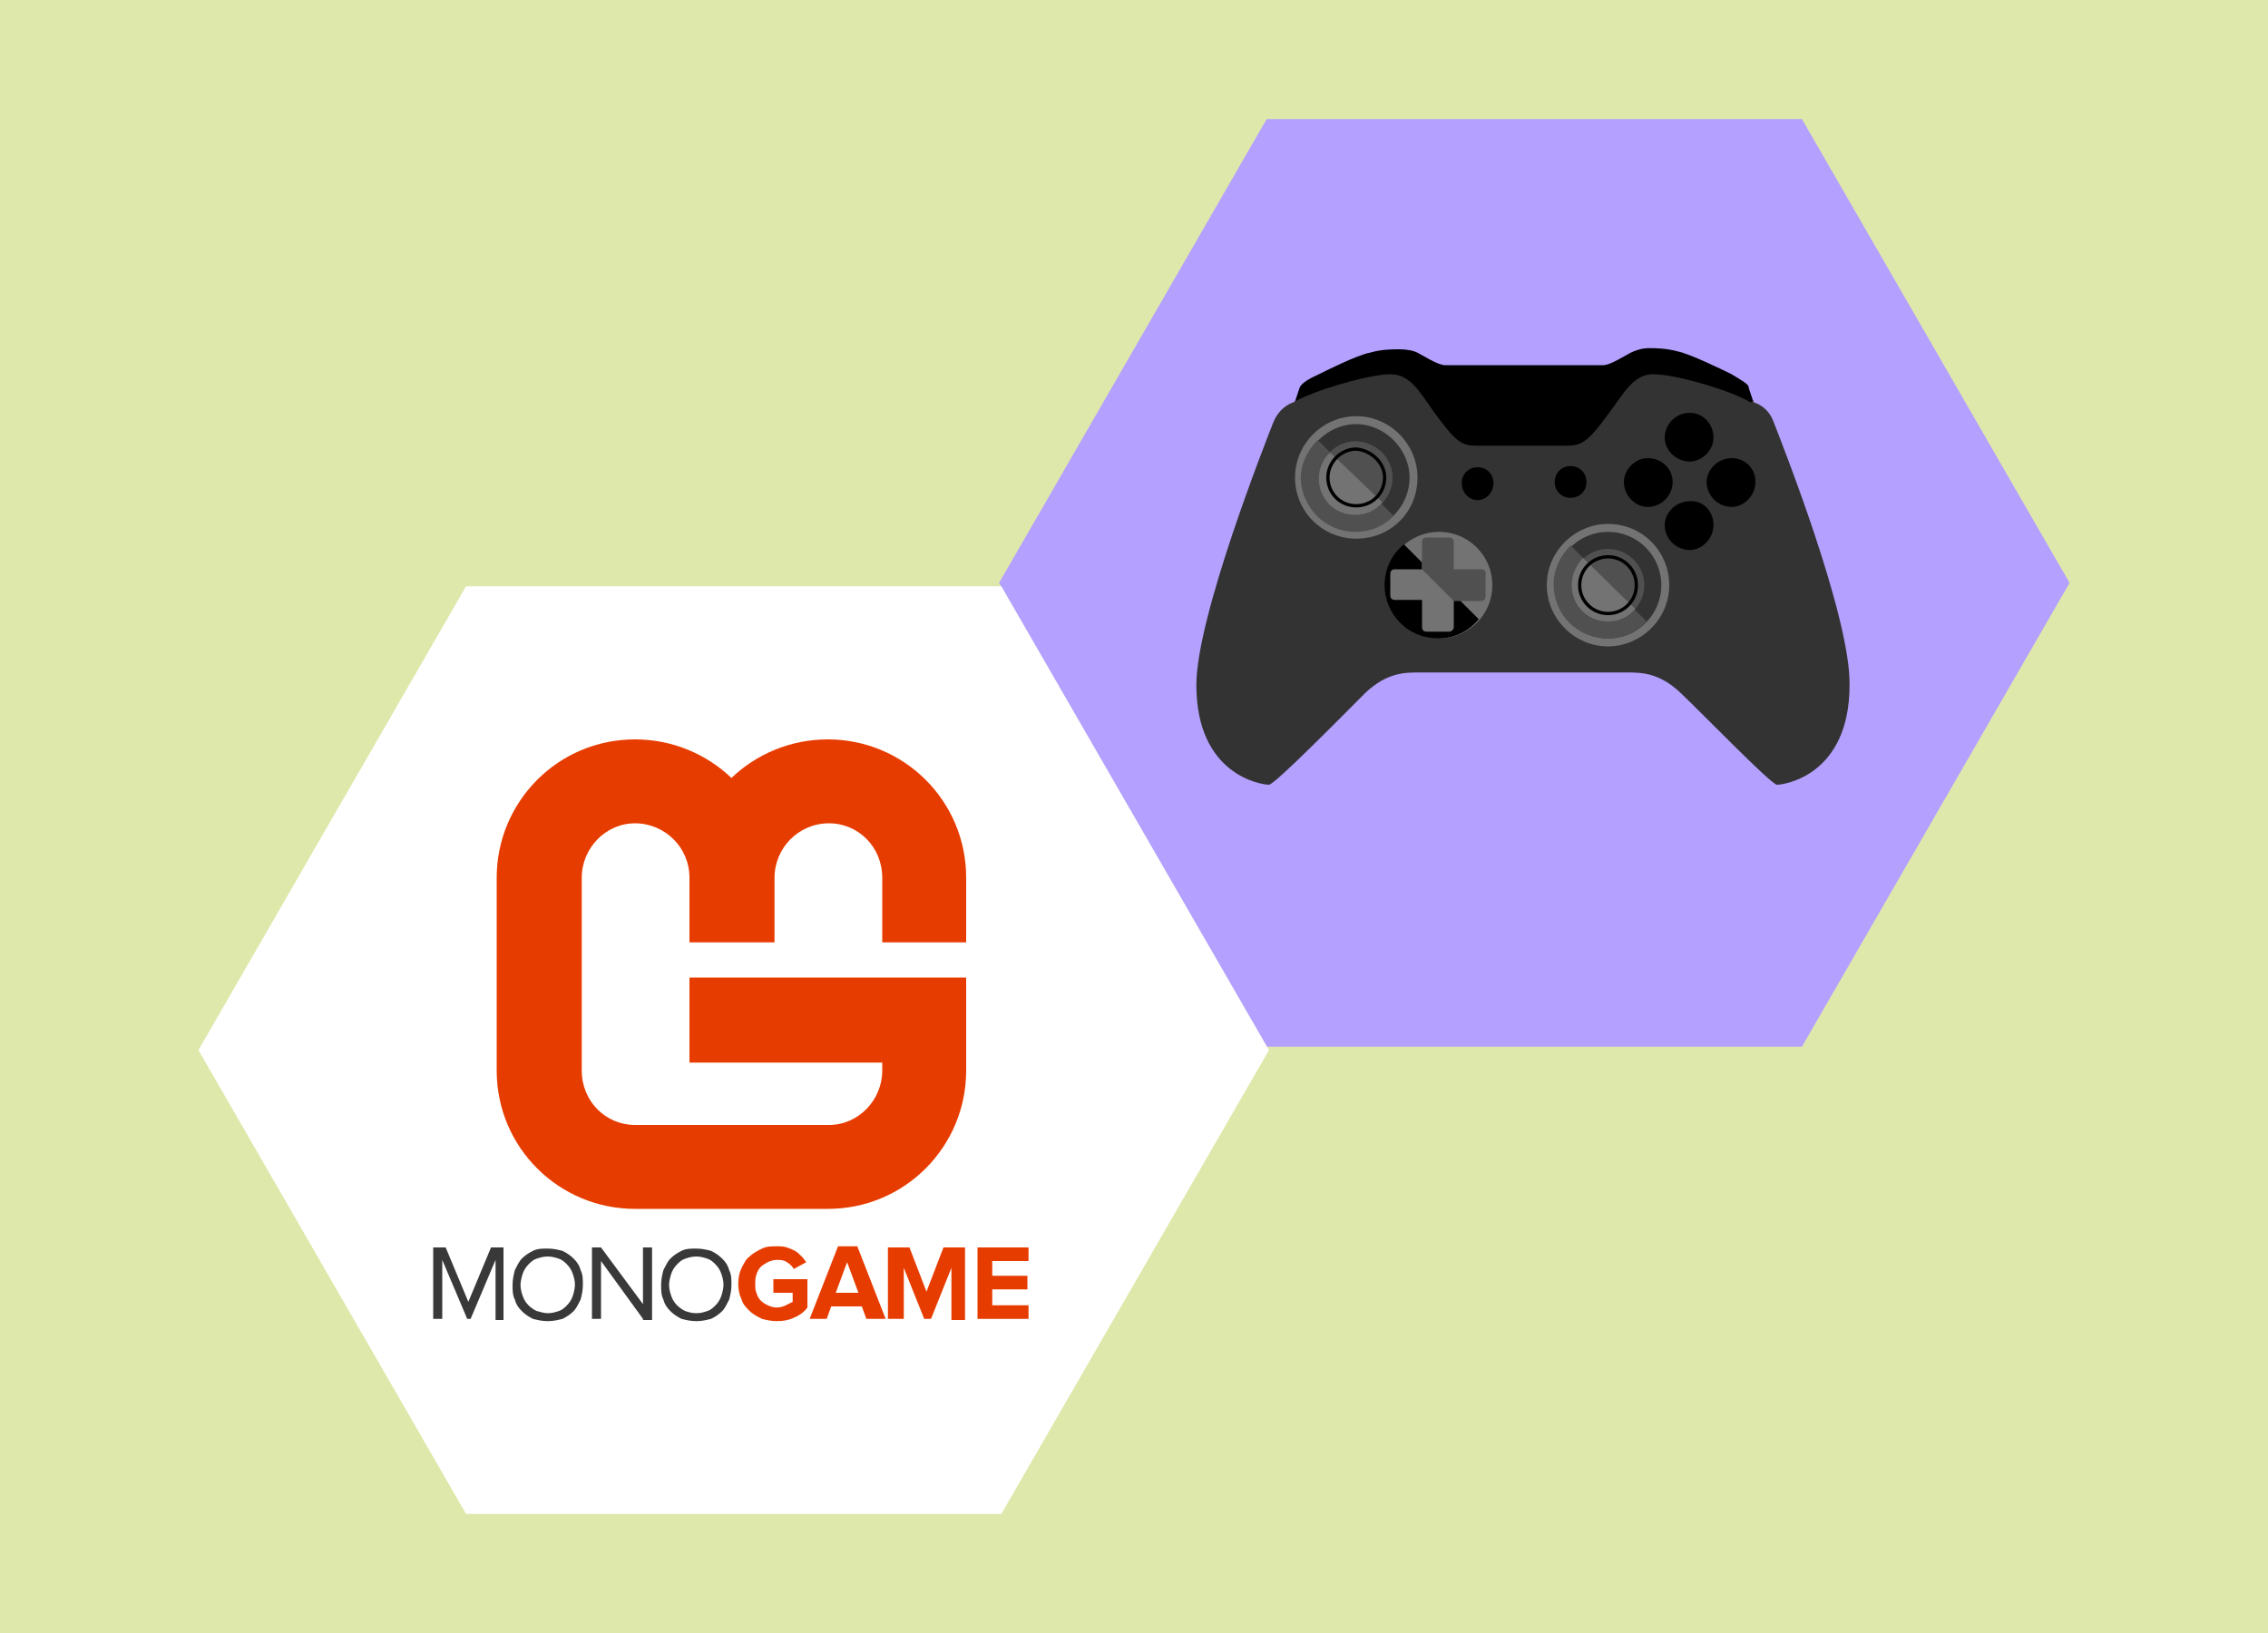
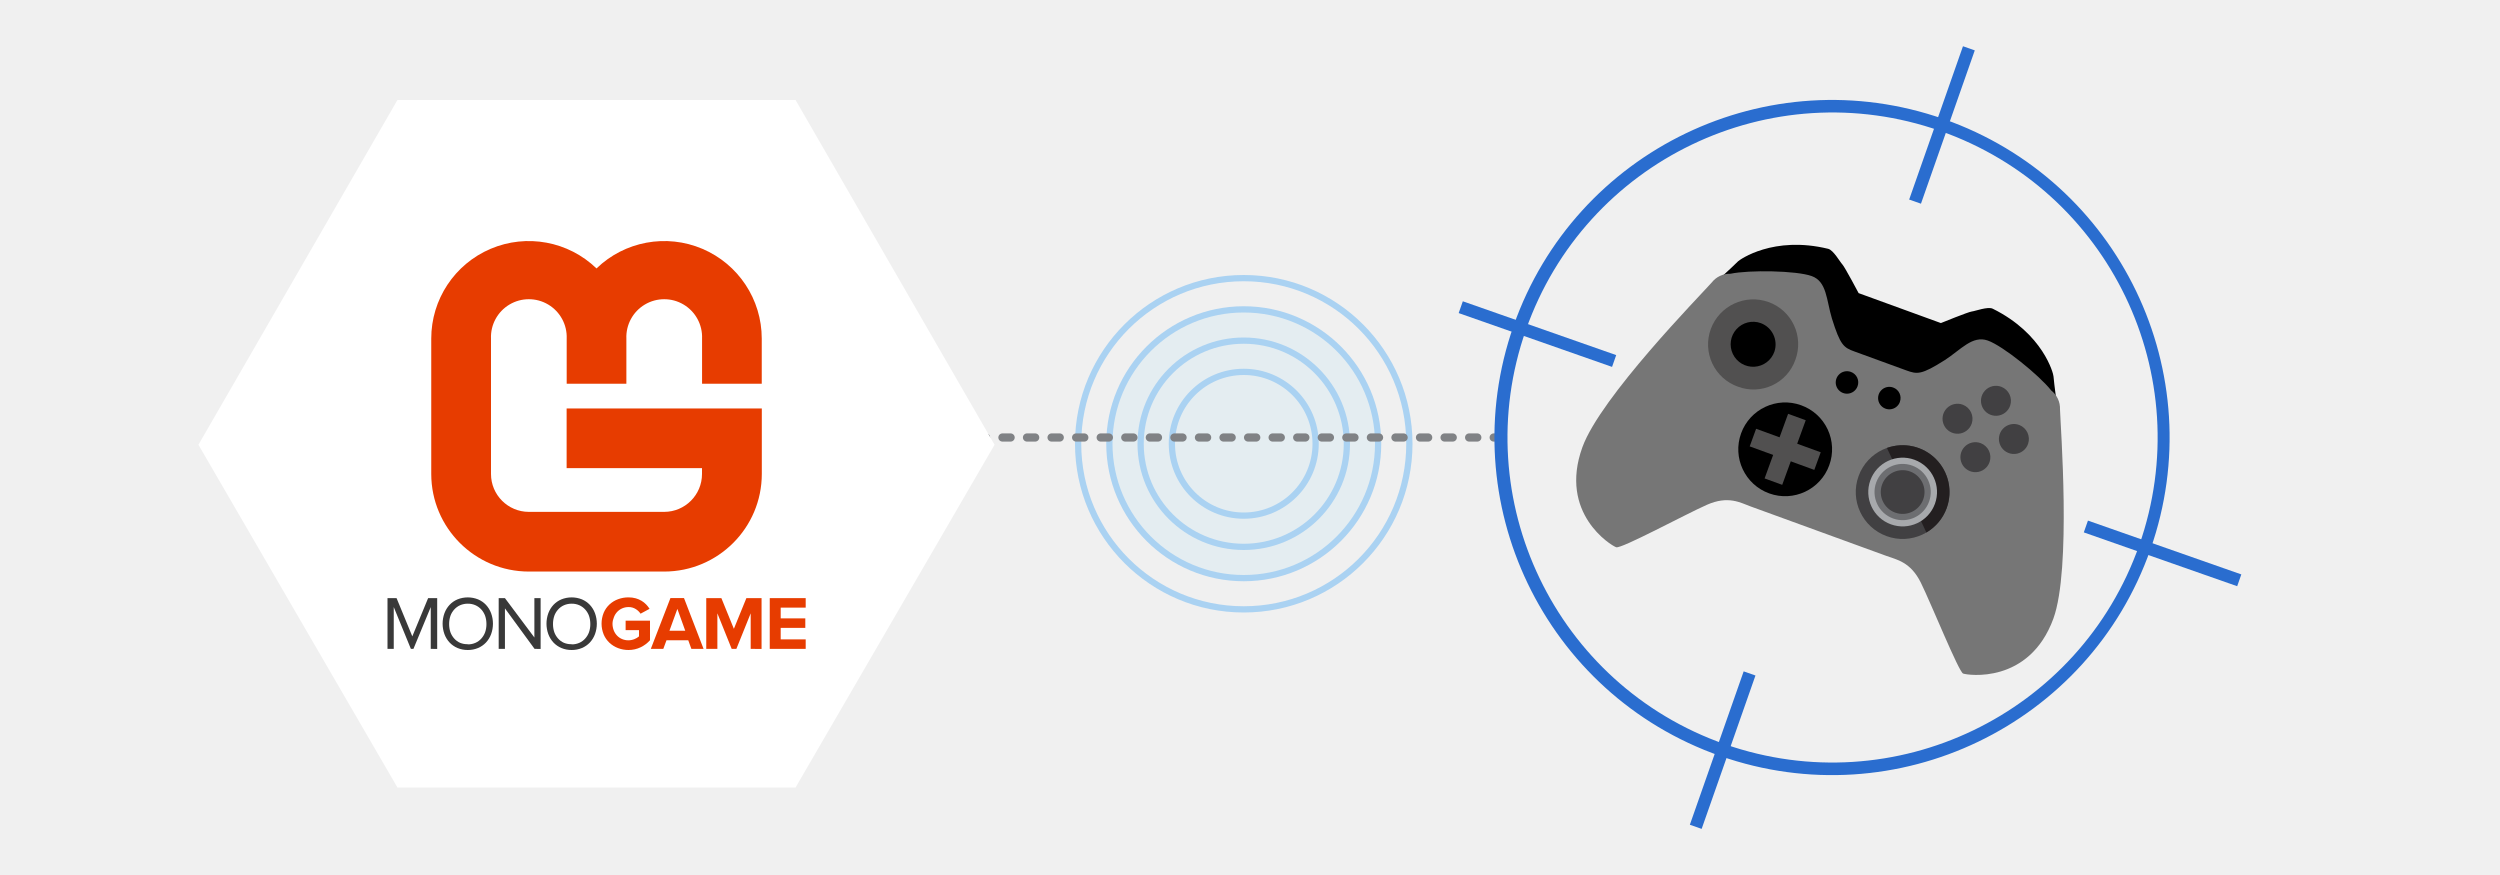
- <svg xmlns="http://www.w3.org/2000/svg" version="1.1" id="Layer_1" x="0px" y="0px" viewBox="0 0 200 144" style="enable-background:new 0 0 200 144;" xml:space="preserve">
-   <style type="text/css">
- 	.st0{opacity:0.3;fill:#00BCF2;}
- 	.st1{fill:#00B294;}
- 	.st2{clip-path:url(#SVGID_2_);}
- 	
- 		.st3{fill-rule:evenodd;clip-rule:evenodd;fill:none;stroke:#BAD80A;stroke-width:1.544;stroke-linecap:round;stroke-linejoin:round;stroke-miterlimit:10;}
- 	.st4{fill:#464646;}
- 	.st5{fill:#231F20;}
- 	.st6{fill-rule:evenodd;clip-rule:evenodd;fill:#5C2D91;}
- 	.st7{fill-rule:evenodd;clip-rule:evenodd;fill:none;stroke:#5C2D91;stroke-width:0.721;stroke-miterlimit:10;}
- 	
- 		.st8{fill-rule:evenodd;clip-rule:evenodd;fill:none;stroke:#5C2D91;stroke-width:0.721;stroke-miterlimit:10;stroke-dasharray:0.721,0.721;}
- 	.st9{opacity:0.3;fill:#E3008C;}
- 	.st10{fill:#FFFFFF;}
- 	.st11{fill:#737373;}
- 	.st12{fill:#333333;}
- 	.st13{fill:none;stroke:#FFFFFF;stroke-width:0.145;stroke-linecap:round;stroke-linejoin:round;stroke-miterlimit:10;}
- 	.st14{fill:#737374;}
- 	.st15{fill:#515050;}
- 	.st16{fill:none;stroke:#000000;stroke-width:0.291;stroke-miterlimit:1;}
- 	.st17{fill:none;}
- 	.st18{opacity:0.3;fill:#BAD80A;}
- 	.st19{fill:#B4A0FF;}
- 	.st20{fill:#393939;}
- 	.st21{fill:#E73C00;}
- 	.st22{opacity:0.3;fill:#B4A0FF;}
- 	.st23{fill:#00BCF2;}
- 	.st24{fill:#019FB5;}
- </style>
-   <rect class="st18" width="200" height="144" />
-   <g>
-     <g>
-       <polygon class="st19" points="111.7,92.3 88.1,51.4 111.7,10.5 158.9,10.5 182.5,51.4 158.9,92.3   " />
-     </g>
-     <g>
-       <polygon class="st10" points="41.1,133.5 17.5,92.6 41.1,51.7 88.3,51.7 111.9,92.6 88.3,133.5   " />
-     </g>
-     <g>
-       <polygon class="st12" points="114.1,35.6 110.2,49.9 158.1,49.9 154.7,35.6 150.9,33 144.7,32.8 141.2,33.4 126.4,33.4     123.3,32.3 117.9,33.4   " />
-       <polygon class="st13" points="114.1,35.6 110.2,49.9 158.1,49.9 154.7,35.6 150.9,33 144.7,32.8 141.2,33.4 126.4,33.4     123.3,32.3 117.9,33.4   " />
-       <path d="M154.6,35.4c-0.1-0.4-0.4-1.1-0.4-1.3c-0.1-0.3-0.7-0.6-1.5-1.1c-0.8-0.4-3.7-1.8-4.7-2c-1.1-0.3-2-0.3-2.6-0.3    c-0.6,0-1.2,0.2-1.6,0.4c-0.4,0.2-1.8,1.1-2.4,1.1l-7,0l-7,0c-0.6,0-2-0.9-2.4-1.1c-0.4-0.2-1-0.3-1.6-0.3c-0.6,0-1.6,0-2.6,0.3    c-1.1,0.2-3.9,1.6-4.7,2c-0.9,0.4-1.4,0.8-1.5,1.1c-0.1,0.3-0.5,1.5-0.5,1.5c1.8-1.1,6.7-2.5,8.6-2.5c1.8,0,2.6,1.7,3.9,3.4    c1.9,2.5,2.4,2.9,3.7,2.9l8,0c1.3,0,1.8-0.4,3.7-2.9c1.3-1.8,2.1-3.4,3.9-3.4c1.8,0,6.7,1.4,8.6,2.5L154.6,35.4z" />
-       <path class="st12" d="M156.4,37.2c-0.5-1.4-1.7-1.7-1.7-1.7s-0.1-0.1-0.1-0.2l-0.2,0.2c-1.8-1.1-6.7-2.5-8.6-2.5    c-1.8,0-2.6,1.7-3.9,3.4c-1.8,2.5-2.4,2.9-3.7,2.9l-8,0c-1.3,0-1.8-0.3-3.7-2.9c-1.3-1.8-2.1-3.4-3.9-3.4c-1.8,0-6.7,1.4-8.6,2.5    c0,0-1.1,0.3-1.7,1.7c-0.7,1.8-6.8,17.2-6.8,23.2c0,8,5.8,8.8,6.4,8.8c0.5,0,6.6-6.2,8.5-8.1c1.9-1.8,3.5-1.8,4.7-1.8l9.2,0l9.2,0    c1.2,0,2.8,0,4.7,1.8c1.9,1.8,8,8.1,8.5,8.1c0.6,0,6.4-0.8,6.4-8.8C163.2,54.4,157.1,39,156.4,37.2" />
-       <path class="st14" d="M147.2,51.6c0,3-2.5,5.4-5.4,5.4c-3,0-5.4-2.5-5.4-5.4c0-3,2.5-5.4,5.4-5.4    C144.8,46.2,147.2,48.6,147.2,51.6" />
-       <path class="st12" d="M146.5,51.6c0,2.6-2.1,4.7-4.7,4.7c-2.6,0-4.7-2.1-4.7-4.7c0-2.6,2.1-4.7,4.7-4.7    C144.4,46.9,146.5,49,146.5,51.6" />
-       <path class="st14" d="M131.6,51.6c0,2.6-2.1,4.7-4.7,4.7c-2.6,0-4.7-2.1-4.7-4.7c0-2.6,2.1-4.7,4.7-4.7    C129.5,46.9,131.6,49,131.6,51.6" />
-       <path d="M123.8,48c-1.1,0.9-1.7,2.2-1.7,3.6c0,2.6,2.1,4.7,4.7,4.7c1.4,0,2.7-0.6,3.6-1.7L123.8,48z" />
-       <path class="st15" d="M141.8,56.3c1.4,0,2.5-0.5,3.4-1.5l-6.7-6.7c-0.9,0.9-1.5,2.1-1.5,3.4C137,54.2,139.1,56.3,141.8,56.3" />
-       <path class="st14" d="M125,42.1c0,3.1-2.4,5.4-5.4,5.4c-3,0-5.4-2.4-5.4-5.4c0-3,2.5-5.4,5.4-5.4C122.6,36.7,125,39.2,125,42.1" />
-       <path class="st12" d="M124.3,42.1c0,2.6-2.1,4.7-4.7,4.7c-2.6,0-4.7-2.1-4.7-4.7c0-2.5,2.1-4.7,4.7-4.7    C122.1,37.4,124.3,39.6,124.3,42.1" />
-       <path class="st15" d="M119.5,46.9c1.4,0,2.5-0.5,3.4-1.4l-6.7-6.7c-0.9,0.9-1.5,2.1-1.5,3.4C114.8,44.8,116.9,46.9,119.5,46.9" />
-       <path d="M151.1,46.3c0,1.2-1,2.2-2.1,2.2c-1.2,0-2.2-1-2.2-2.2c0-1.1,1-2.1,2.2-2.1C150.2,44.1,151.1,45.1,151.1,46.3" />
-       <path d="M151.1,38.6c0,1.1-1,2.1-2.1,2.1c-1.2,0-2.2-1-2.2-2.1c0-1.2,1-2.2,2.2-2.2C150.2,36.4,151.1,37.4,151.1,38.6" />
-       <path d="M154.8,42.5c0,1.2-1,2.2-2.1,2.2c-1.2,0-2.2-1-2.2-2.2c0-1.1,1-2.1,2.2-2.1C153.9,40.4,154.8,41.3,154.8,42.5" />
-       <path d="M147.5,42.5c0,1.2-1,2.2-2.2,2.2c-1.1,0-2.1-1-2.1-2.2c0-1.1,1-2.1,2.1-2.1C146.5,40.4,147.5,41.3,147.5,42.5" />
-       <path class="st15" d="M145,51.6c0,1.8-1.5,3.2-3.2,3.2c-1.8,0-3.2-1.5-3.2-3.2s1.4-3.2,3.2-3.2C143.5,48.4,145,49.8,145,51.6" />
-       <path d="M131.7,42.6c0,0.8-0.6,1.5-1.4,1.5s-1.4-0.7-1.4-1.5c0-0.8,0.6-1.4,1.4-1.4C131.1,41.2,131.7,41.8,131.7,42.6" />
-       <path d="M139.9,42.5c0,0.8-0.6,1.4-1.4,1.4c-0.8,0-1.4-0.6-1.4-1.4c0-0.8,0.6-1.4,1.4-1.4C139.3,41.1,139.9,41.7,139.9,42.5" />
-       <path class="st14" d="M130.6,50.2l-2.4,0l0-2.4c0-0.3-0.2-0.4-0.4-0.4l-2,0c-0.3,0-0.4,0.2-0.4,0.4l0,2.4l-2.4,0    c-0.3,0-0.4,0.2-0.4,0.4l0,1.9c0,0.3,0.2,0.4,0.4,0.4l2.4,0l0,2.4c0,0.3,0.2,0.4,0.4,0.4l2,0c0.2,0,0.4-0.2,0.4-0.4l0-2.4l2.4,0    c0.3,0,0.4-0.2,0.4-0.4l0-1.9C131.1,50.4,130.9,50.2,130.6,50.2" />
-       <path class="st14" d="M139.6,49.2c-0.6,0.6-1,1.5-1,2.4c0,1.8,1.4,3.2,3.2,3.2c1,0,1.8-0.4,2.4-1.1L139.6,49.2z" />
-       <path class="st15" d="M122.8,42.1c0,1.8-1.4,3.2-3.2,3.2c-1.8,0-3.2-1.4-3.2-3.2c0-1.8,1.4-3.2,3.2-3.2    C121.4,39,122.8,40.4,122.8,42.1" />
-       <path class="st14" d="M117.3,39.9c-0.6,0.5-1,1.4-1,2.3c0,1.8,1.4,3.2,3.2,3.2c1,0,1.8-0.4,2.4-1.1L117.3,39.9z" />
-       <path class="st15" d="M130.6,50.2l-2.4,0l0-2.4c0-0.3-0.2-0.4-0.4-0.4l-2,0c-0.3,0-0.4,0.2-0.4,0.4l0,2.4l2.8,2.8l2.4,0    c0.3,0,0.4-0.2,0.4-0.4l0-1.9C131.1,50.4,130.9,50.2,130.6,50.2" />
-       <circle class="st16" cx="141.8" cy="51.6" r="2.5" />
-       <path class="st16" d="M122.1,42.1c0,1.4-1.1,2.5-2.5,2.5c-1.4,0-2.5-1.1-2.5-2.5c0-1.3,1.1-2.5,2.5-2.5    C120.9,39.7,122.1,40.8,122.1,42.1z" />
-       <rect x="105.7" y="30.8" class="st17" width="57.8" height="38.6" />
-     </g>
-     <g>
-       <g>
-         <path class="st20" d="M43.7,116.3v-5.2l-2.2,5.2h-0.3l-2.2-5.2v5.2h-0.8V110h1.1l2,4.8l2-4.8h1.1v6.4H43.7z" />
-         <path class="st20" d="M48.3,116.5c-0.5,0-0.9-0.1-1.3-0.2c-0.4-0.2-0.7-0.4-1-0.7c-0.3-0.3-0.5-0.6-0.6-1     c-0.2-0.4-0.2-0.8-0.2-1.3c0-0.5,0.1-0.9,0.2-1.3c0.2-0.4,0.4-0.8,0.6-1c0.3-0.3,0.6-0.5,1-0.7c0.4-0.2,0.8-0.2,1.3-0.2     c0.5,0,0.9,0.1,1.3,0.2c0.4,0.2,0.7,0.4,1,0.7c0.3,0.3,0.5,0.6,0.6,1c0.2,0.4,0.2,0.8,0.2,1.3c0,0.5-0.1,0.9-0.2,1.3     c-0.2,0.4-0.4,0.8-0.6,1c-0.3,0.3-0.6,0.5-1,0.7C49.2,116.4,48.8,116.5,48.3,116.5z M48.3,115.8c0.4,0,0.7-0.1,1-0.2     c0.3-0.1,0.5-0.3,0.7-0.5c0.2-0.2,0.4-0.5,0.5-0.8c0.1-0.3,0.2-0.7,0.2-1c0-0.4-0.1-0.7-0.2-1c-0.1-0.3-0.3-0.6-0.5-0.8     c-0.2-0.2-0.4-0.4-0.7-0.5c-0.3-0.1-0.6-0.2-1-0.2c-0.4,0-0.7,0.1-1,0.2c-0.3,0.1-0.5,0.3-0.7,0.5c-0.2,0.2-0.4,0.5-0.5,0.8     c-0.1,0.3-0.2,0.7-0.2,1c0,0.4,0.1,0.7,0.2,1c0.1,0.3,0.3,0.6,0.5,0.8c0.2,0.2,0.5,0.4,0.7,0.5C47.7,115.7,48,115.8,48.3,115.8z" />
-         <path class="st20" d="M56.7,116.3l-3.7-5.1v5.1h-0.8V110H53l3.7,5v-5h0.8v6.4H56.7z" />
-         <path class="st20" d="M61.4,116.5c-0.5,0-0.9-0.1-1.3-0.2c-0.4-0.2-0.7-0.4-1-0.7c-0.3-0.3-0.5-0.6-0.6-1     c-0.2-0.4-0.2-0.8-0.2-1.3c0-0.5,0.1-0.9,0.2-1.3c0.2-0.4,0.4-0.8,0.6-1c0.3-0.3,0.6-0.5,1-0.7c0.4-0.2,0.8-0.2,1.3-0.2     c0.5,0,0.9,0.1,1.3,0.2c0.4,0.2,0.7,0.4,1,0.7c0.3,0.3,0.5,0.6,0.6,1c0.2,0.4,0.2,0.8,0.2,1.3c0,0.5-0.1,0.9-0.2,1.3     c-0.2,0.4-0.4,0.8-0.6,1c-0.3,0.3-0.6,0.5-1,0.7C62.3,116.4,61.9,116.5,61.4,116.5z M61.4,115.8c0.4,0,0.7-0.1,1-0.2     c0.3-0.1,0.5-0.3,0.7-0.5c0.2-0.2,0.4-0.5,0.5-0.8c0.1-0.3,0.2-0.7,0.2-1c0-0.4-0.1-0.7-0.2-1c-0.1-0.3-0.3-0.6-0.5-0.8     c-0.2-0.2-0.4-0.4-0.7-0.5c-0.3-0.1-0.6-0.2-1-0.2c-0.4,0-0.7,0.1-1,0.2c-0.3,0.1-0.5,0.3-0.7,0.5c-0.2,0.2-0.4,0.5-0.5,0.8     c-0.1,0.3-0.2,0.7-0.2,1c0,0.4,0.1,0.7,0.2,1c0.1,0.3,0.3,0.6,0.5,0.8c0.2,0.2,0.5,0.4,0.7,0.5C60.7,115.7,61,115.8,61.4,115.8z" />
-         <path class="st21" d="M68.5,116.5c-0.5,0-0.9-0.1-1.3-0.2c-0.4-0.2-0.8-0.4-1.1-0.7c-0.3-0.3-0.6-0.6-0.7-1     c-0.2-0.4-0.3-0.9-0.3-1.4c0-0.5,0.1-1,0.3-1.4c0.2-0.4,0.4-0.8,0.7-1c0.3-0.3,0.7-0.5,1.1-0.7c0.4-0.2,0.8-0.2,1.3-0.2     c0.3,0,0.6,0,0.9,0.1c0.3,0.1,0.5,0.2,0.7,0.3c0.2,0.1,0.4,0.3,0.6,0.5c0.2,0.2,0.3,0.4,0.4,0.5l-1.1,0.6     c-0.1-0.2-0.3-0.4-0.6-0.6c-0.3-0.2-0.6-0.2-0.9-0.2c-0.3,0-0.6,0.1-0.8,0.2c-0.2,0.1-0.5,0.3-0.6,0.4c-0.2,0.2-0.3,0.4-0.4,0.7     c-0.1,0.3-0.1,0.5-0.1,0.8c0,0.3,0,0.6,0.1,0.8c0.1,0.3,0.2,0.5,0.4,0.7c0.2,0.2,0.4,0.3,0.6,0.4c0.2,0.1,0.5,0.2,0.8,0.2     c0.3,0,0.6-0.1,0.8-0.2c0.2-0.1,0.4-0.2,0.6-0.3V114h-1.7v-1.2h3v2.5c-0.3,0.4-0.7,0.7-1.2,0.9C69.6,116.4,69.1,116.5,68.5,116.5     z" />
-         <path class="st21" d="M76.4,116.3l-0.4-1.1h-2.7l-0.4,1.1h-1.5l2.5-6.4h1.7l2.5,6.4H76.4z M74.7,111.3l-1,2.7h2L74.7,111.3z" />
-         <path class="st21" d="M83.9,116.3v-4.5l-1.8,4.5h-0.6l-1.8-4.5v4.5h-1.4V110h1.9l1.5,3.9l1.5-3.9h1.9v6.4H83.9z" />
-         <path class="st21" d="M86.2,116.3V110h4.5v1.2h-3.2v1.3h3.1v1.2h-3.1v1.4h3.2v1.2H86.2z" />
-       </g>
-       <path class="st21" d="M85.2,83.1v-5.7c0-6.8-5.5-12.2-12.2-12.2c-3.3,0-6.3,1.3-8.5,3.4c-2.2-2.1-5.2-3.4-8.5-3.4    c-6.8,0-12.2,5.5-12.2,12.2v17c0,6.8,5.5,12.2,12.2,12.2h17c6.8,0,12.2-5.5,12.2-12.2v-8.2H60.8v7.5h17v0.7c0,2.6-2.1,4.8-4.7,4.8    H56c-2.6,0-4.7-2.1-4.7-4.8v-17c0-2.6,2.1-4.8,4.7-4.8c2.6,0,4.8,2.1,4.8,4.8v5.7h7.5v-5.7c0-2.6,2.1-4.8,4.8-4.8    c2.6,0,4.7,2.1,4.7,4.8v5.7H85.2z" />
-     </g>
-   </g>
+ <svg xmlns="http://www.w3.org/2000/svg" id="Layer_1" data-name="Layer 1" viewBox="0 0 400 140">
+   <defs>
+     <style>.cls-1{fill:#aad2f2;}.cls-2{fill:#e4edf1;}.cls-3,.cls-5,.cls-9{fill:none;}.cls-3{stroke:#808285;stroke-linecap:round;stroke-linejoin:round;stroke-width:1.31px;stroke-dasharray:1.31 2.62;}.cls-4{fill:#2a6dcf;fill-rule:evenodd;}.cls-5{stroke:#2a6dcf;stroke-miterlimit:10;stroke-width:2px;}.cls-6{fill:#767676;}.cls-7{fill:#515050;}.cls-8{fill:#414042;}.cls-10{fill:#231f20;}.cls-11{fill:#a7a9ac;}.cls-12{fill:#6d6e71;}.cls-13{fill:#fff;}.cls-14{fill:#393939;}.cls-15{fill:#e73c00;}</style>
+   </defs>
+   <path class="cls-1" d="M199,44a27,27,0,1,0,27,27A27,27,0,0,0,199,44Zm0,53a26,26,0,1,1,26-26A26,26,0,0,1,199,97Z" />
+   <circle class="cls-1" cx="199" cy="71" r="22" />
+   <path class="cls-2" d="M199,92a21,21,0,1,1,21-21A21,21,0,0,1,199,92Z" />
+   <path class="cls-1" d="M199,88a17,17,0,1,1,17-17A17,17,0,0,1,199,88Z" />
+   <path class="cls-2" d="M199,87a16,16,0,1,1,16-16A16,16,0,0,1,199,87Z" />
+   <path class="cls-1" d="M199,59a12,12,0,1,0,12,12A12,12,0,0,0,199,59Zm0,23a11,11,0,1,1,11-11A11,11,0,0,1,199,82Z" />
+   <line class="cls-3" x1="70" y1="70" x2="240.17" y2="70" />
+   <path class="cls-4" d="M311,19.05a54,54,0,1,0,33.08,68.83A54,54,0,0,0,311,19.05ZM276,119.08a52,52,0,1,1,66.28-31.86A52.06,52.06,0,0,1,276,119.08Z" />
+   <line class="cls-5" x1="315.02" y1="7.73" x2="306.41" y2="32.26" />
+   <line class="cls-5" x1="233.72" y1="49.15" x2="258.26" y2="57.76" />
+   <line class="cls-5" x1="333.74" y1="84.24" x2="358.28" y2="92.85" />
+   <line class="cls-5" x1="279.93" y1="107.75" x2="271.32" y2="132.29" />
+   <path d="M328.56,60.22c0-.39-1.62-6.82-9.73-10.83-.78-.38-2.8.39-3.35.45s-4.94,1.85-4.94,1.85l-13.16-4.79s-2.22-4.19-2.6-4.59-1.43-2.29-2.27-2.5c-8.8-2.14-14.16,1.75-14.42,2-.44.49-5.06,4.7-5.06,4.7,2.07-.44,18.12,8.95,26.24,15.61,10.5.12,28.83,3.24,30.14,4.91C329.42,67.08,328.58,60.88,328.56,60.22Z" />
+   <path class="cls-6" d="M329.6,65.48a3.65,3.65,0,0,0-1.4-3c-1.88-2.4-7.73-7.15-10.17-8s-4.26,1.44-6.85,3.13C307.4,60,306.76,59.9,305,59.26l-4.14-1.51-4.14-1.51c-1.74-.63-2.27-1-3.61-5.27-.9-3-.8-5.92-3.24-6.8s-10-1-13-.37a3.65,3.65,0,0,0-3,1.41c-1.77,2-17.8,18.34-20.69,26.35-3.82,10.57,4.59,15.72,5.41,16s11.07-5.27,14.51-6.79,5.37-.33,7,.26L291,85l10.81,3.94c1.62.6,3.87.93,5.53,4.3s6.06,14.27,6.76,14.53,10.57,1.76,14.44-8.79C331.44,91,329.67,68.14,329.6,65.48Z" />
+   <path d="M292.68,74.44a7.5,7.5,0,1,1-4.5-9.6,7.47,7.47,0,0,1,4.5,9.6" />
+   <path class="cls-7" d="M287.27,57.54a7.09,7.09,0,0,1-9.22,4.32,7.16,7.16,0,0,1-4.32-9.22,7.24,7.24,0,0,1,9.22-4.32,7.16,7.16,0,0,1,4.32,9.22" />
+   <path class="cls-8" d="M318.34,73.91a2.4,2.4,0,1,1-1.41-3,2.41,2.41,0,0,1,1.41,3" />
+   <path class="cls-8" d="M324.5,71a2.4,2.4,0,1,1-1.41-3,2.41,2.41,0,0,1,1.41,3" />
+   <path class="cls-8" d="M315.48,67.76a2.4,2.4,0,1,1-1.41-3,2.41,2.41,0,0,1,1.41,3" />
+   <path class="cls-8" d="M321.63,64.89a2.4,2.4,0,1,1-1.41-3,2.41,2.41,0,0,1,1.41,3" />
+   <path d="M304,64.27A1.8,1.8,0,1,1,302.9,62a1.78,1.78,0,0,1,1.08,2.3" />
+   <path d="M297.21,61.8a1.8,1.8,0,1,1-1.08-2.3,1.78,1.78,0,0,1,1.08,2.3" />
+   <path d="M283.91,56.25a3.6,3.6,0,1,1-2.18-4.55A3.64,3.64,0,0,1,283.91,56.25Z" />
+   <polygon class="cls-9" points="252.42 82.33 322.14 107.53 339 58.51 269.27 33.31 252.42 82.33" />
+   <rect class="cls-7" x="280.13" y="70.39" width="11" height="3" transform="translate(120.38 315.71) rotate(-70)" />
+   <rect class="cls-7" x="280.13" y="70.39" width="11" height="3" transform="translate(529.45 237.14) rotate(-160)" />
+   <path class="cls-8" d="M311.47,81.3A7.5,7.5,0,1,1,307,71.69,7.49,7.49,0,0,1,311.47,81.3Z" />
+   <path class="cls-10" d="M311.47,81.3a7.49,7.49,0,0,1-3.25,3.9l-6.31-13.53a7.5,7.5,0,0,1,9.56,9.63Z" />
+   <circle class="cls-11" cx="304.43" cy="78.73" r="5.5" transform="translate(126.32 337.87) rotate(-70)" />
+   <circle class="cls-12" cx="304.43" cy="78.73" r="4.5" transform="translate(126.32 337.87) rotate(-70)" />
+   <circle class="cls-8" cx="304.43" cy="78.73" r="3.5" transform="translate(126.32 337.87) rotate(-70)" />
+   <polygon class="cls-13" points="63.59 126 31.75 71.16 63.59 16 127.29 16 159.13 71.16 127.29 126 63.59 126" />
+   <path class="cls-14" d="M68.92,103.82V97.13l-2.77,6.69h-.41L63,97.13v6.69H62V95.7h1.45l2.52,6.12,2.53-6.12h1.45v8.13Z" />
+   <path class="cls-14" d="M74.85,104a4.15,4.15,0,0,1-1.65-.32,3.74,3.74,0,0,1-1.27-.88,4,4,0,0,1-.82-1.34,4.91,4.91,0,0,1,0-3.34,4,4,0,0,1,.82-1.34,3.73,3.73,0,0,1,1.27-.88,4.42,4.42,0,0,1,3.29,0,3.73,3.73,0,0,1,1.27.88,4,4,0,0,1,.82,1.34,4.91,4.91,0,0,1,0,3.34,4,4,0,0,1-.82,1.34,3.74,3.74,0,0,1-1.27.88A4.14,4.14,0,0,1,74.85,104Zm0-.9a2.93,2.93,0,0,0,1.23-.25,2.73,2.73,0,0,0,.94-.69,3.17,3.17,0,0,0,.6-1,3.9,3.9,0,0,0,.21-1.31,4,4,0,0,0-.21-1.32,3.1,3.1,0,0,0-.6-1,2.79,2.79,0,0,0-.94-.69,2.93,2.93,0,0,0-1.23-.25,3,3,0,0,0-1.24.25,2.75,2.75,0,0,0-.94.69,3,3,0,0,0-.6,1,4.09,4.09,0,0,0-.21,1.32,4,4,0,0,0,.21,1.31,3.11,3.11,0,0,0,.6,1,2.7,2.7,0,0,0,.94.69A3,3,0,0,0,74.85,103.07Z" />
+   <path class="cls-14" d="M85.53,103.82l-4.74-6.48v6.48h-1V95.7h1L85.5,102V95.7h1v8.13Z" />
+   <path class="cls-14" d="M91.47,104a4.15,4.15,0,0,1-1.65-.32,3.74,3.74,0,0,1-1.27-.88,4,4,0,0,1-.82-1.34,4.91,4.91,0,0,1,0-3.34,4,4,0,0,1,.82-1.34,3.74,3.74,0,0,1,1.27-.88,4.42,4.42,0,0,1,3.29,0,3.74,3.74,0,0,1,1.27.88,4,4,0,0,1,.82,1.34,4.91,4.91,0,0,1,0,3.34,4,4,0,0,1-.82,1.34,3.74,3.74,0,0,1-1.27.88A4.14,4.14,0,0,1,91.47,104Zm0-.9a2.93,2.93,0,0,0,1.23-.25,2.73,2.73,0,0,0,.94-.69,3.17,3.17,0,0,0,.6-1,3.9,3.9,0,0,0,.21-1.31,4,4,0,0,0-.21-1.32,3.1,3.1,0,0,0-.6-1,2.78,2.78,0,0,0-.94-.69,2.93,2.93,0,0,0-1.23-.25,3,3,0,0,0-1.24.25,2.75,2.75,0,0,0-.94.69,3,3,0,0,0-.6,1,4.09,4.09,0,0,0-.21,1.32,4,4,0,0,0,.21,1.31,3.1,3.1,0,0,0,.6,1,2.7,2.7,0,0,0,.94.69A3,3,0,0,0,91.47,103.07Z" />
+   <path class="cls-15" d="M100.57,104a4.66,4.66,0,0,1-1.67-.3,4.2,4.2,0,0,1-1.38-.85,3.93,3.93,0,0,1-.93-1.33,4.62,4.62,0,0,1,0-3.48,3.93,3.93,0,0,1,.93-1.33,4.1,4.1,0,0,1,1.38-.84,4.75,4.75,0,0,1,1.67-.29,4.27,4.27,0,0,1,1.15.15,3.86,3.86,0,0,1,.93.4,3.57,3.57,0,0,1,.73.58,4.39,4.39,0,0,1,.55.7l-1.44.78a2.52,2.52,0,0,0-.77-.74,2.08,2.08,0,0,0-1.15-.32,2.55,2.55,0,0,0-1,.2,2.45,2.45,0,0,0-.81.56,2.57,2.57,0,0,0-.53.85A2.9,2.9,0,0,0,98,99.77a3,3,0,0,0,.19,1.07,2.49,2.49,0,0,0,.53.85,2.44,2.44,0,0,0,.81.56,2.55,2.55,0,0,0,1,.2,2.61,2.61,0,0,0,1-.2,2.34,2.34,0,0,0,.71-.43v-1h-2.14V99.31H104v3.13a4.74,4.74,0,0,1-1.49,1.12A4.46,4.46,0,0,1,100.57,104Z" />
+   <path class="cls-15" d="M110.62,103.82l-.5-1.38h-3.48l-.51,1.38h-2l3.14-8.13h2.17l3.13,8.13Zm-2.24-6.4-1.27,3.5h2.53Z" />
+   <path class="cls-15" d="M120.11,103.82V98.13l-2.29,5.69h-.75l-2.29-5.69v5.69H113V95.7h2.42l2,4.91,2-4.91h2.43v8.13Z" />
+   <path class="cls-15" d="M123.16,103.82V95.7h5.75v1.52h-4v1.72h3.94v1.52h-3.94v1.84h4v1.52Z" />
+   <path class="cls-15" d="M121.88,61.4V54.18A15.6,15.6,0,0,0,95.44,42.95,15.6,15.6,0,0,0,69,54.18V75.84A15.63,15.63,0,0,0,84.61,91.45h21.67a15.63,15.63,0,0,0,15.61-15.61V65.35H90.66V74.9h21.66v.94a6.06,6.06,0,0,1-6.05,6.06H84.61a6.06,6.06,0,0,1-6.05-6.06V54.18a6.06,6.06,0,1,1,12.11,0V61.4h9.55V54.18a6.06,6.06,0,1,1,12.11,0V61.4Z" />
</svg>
